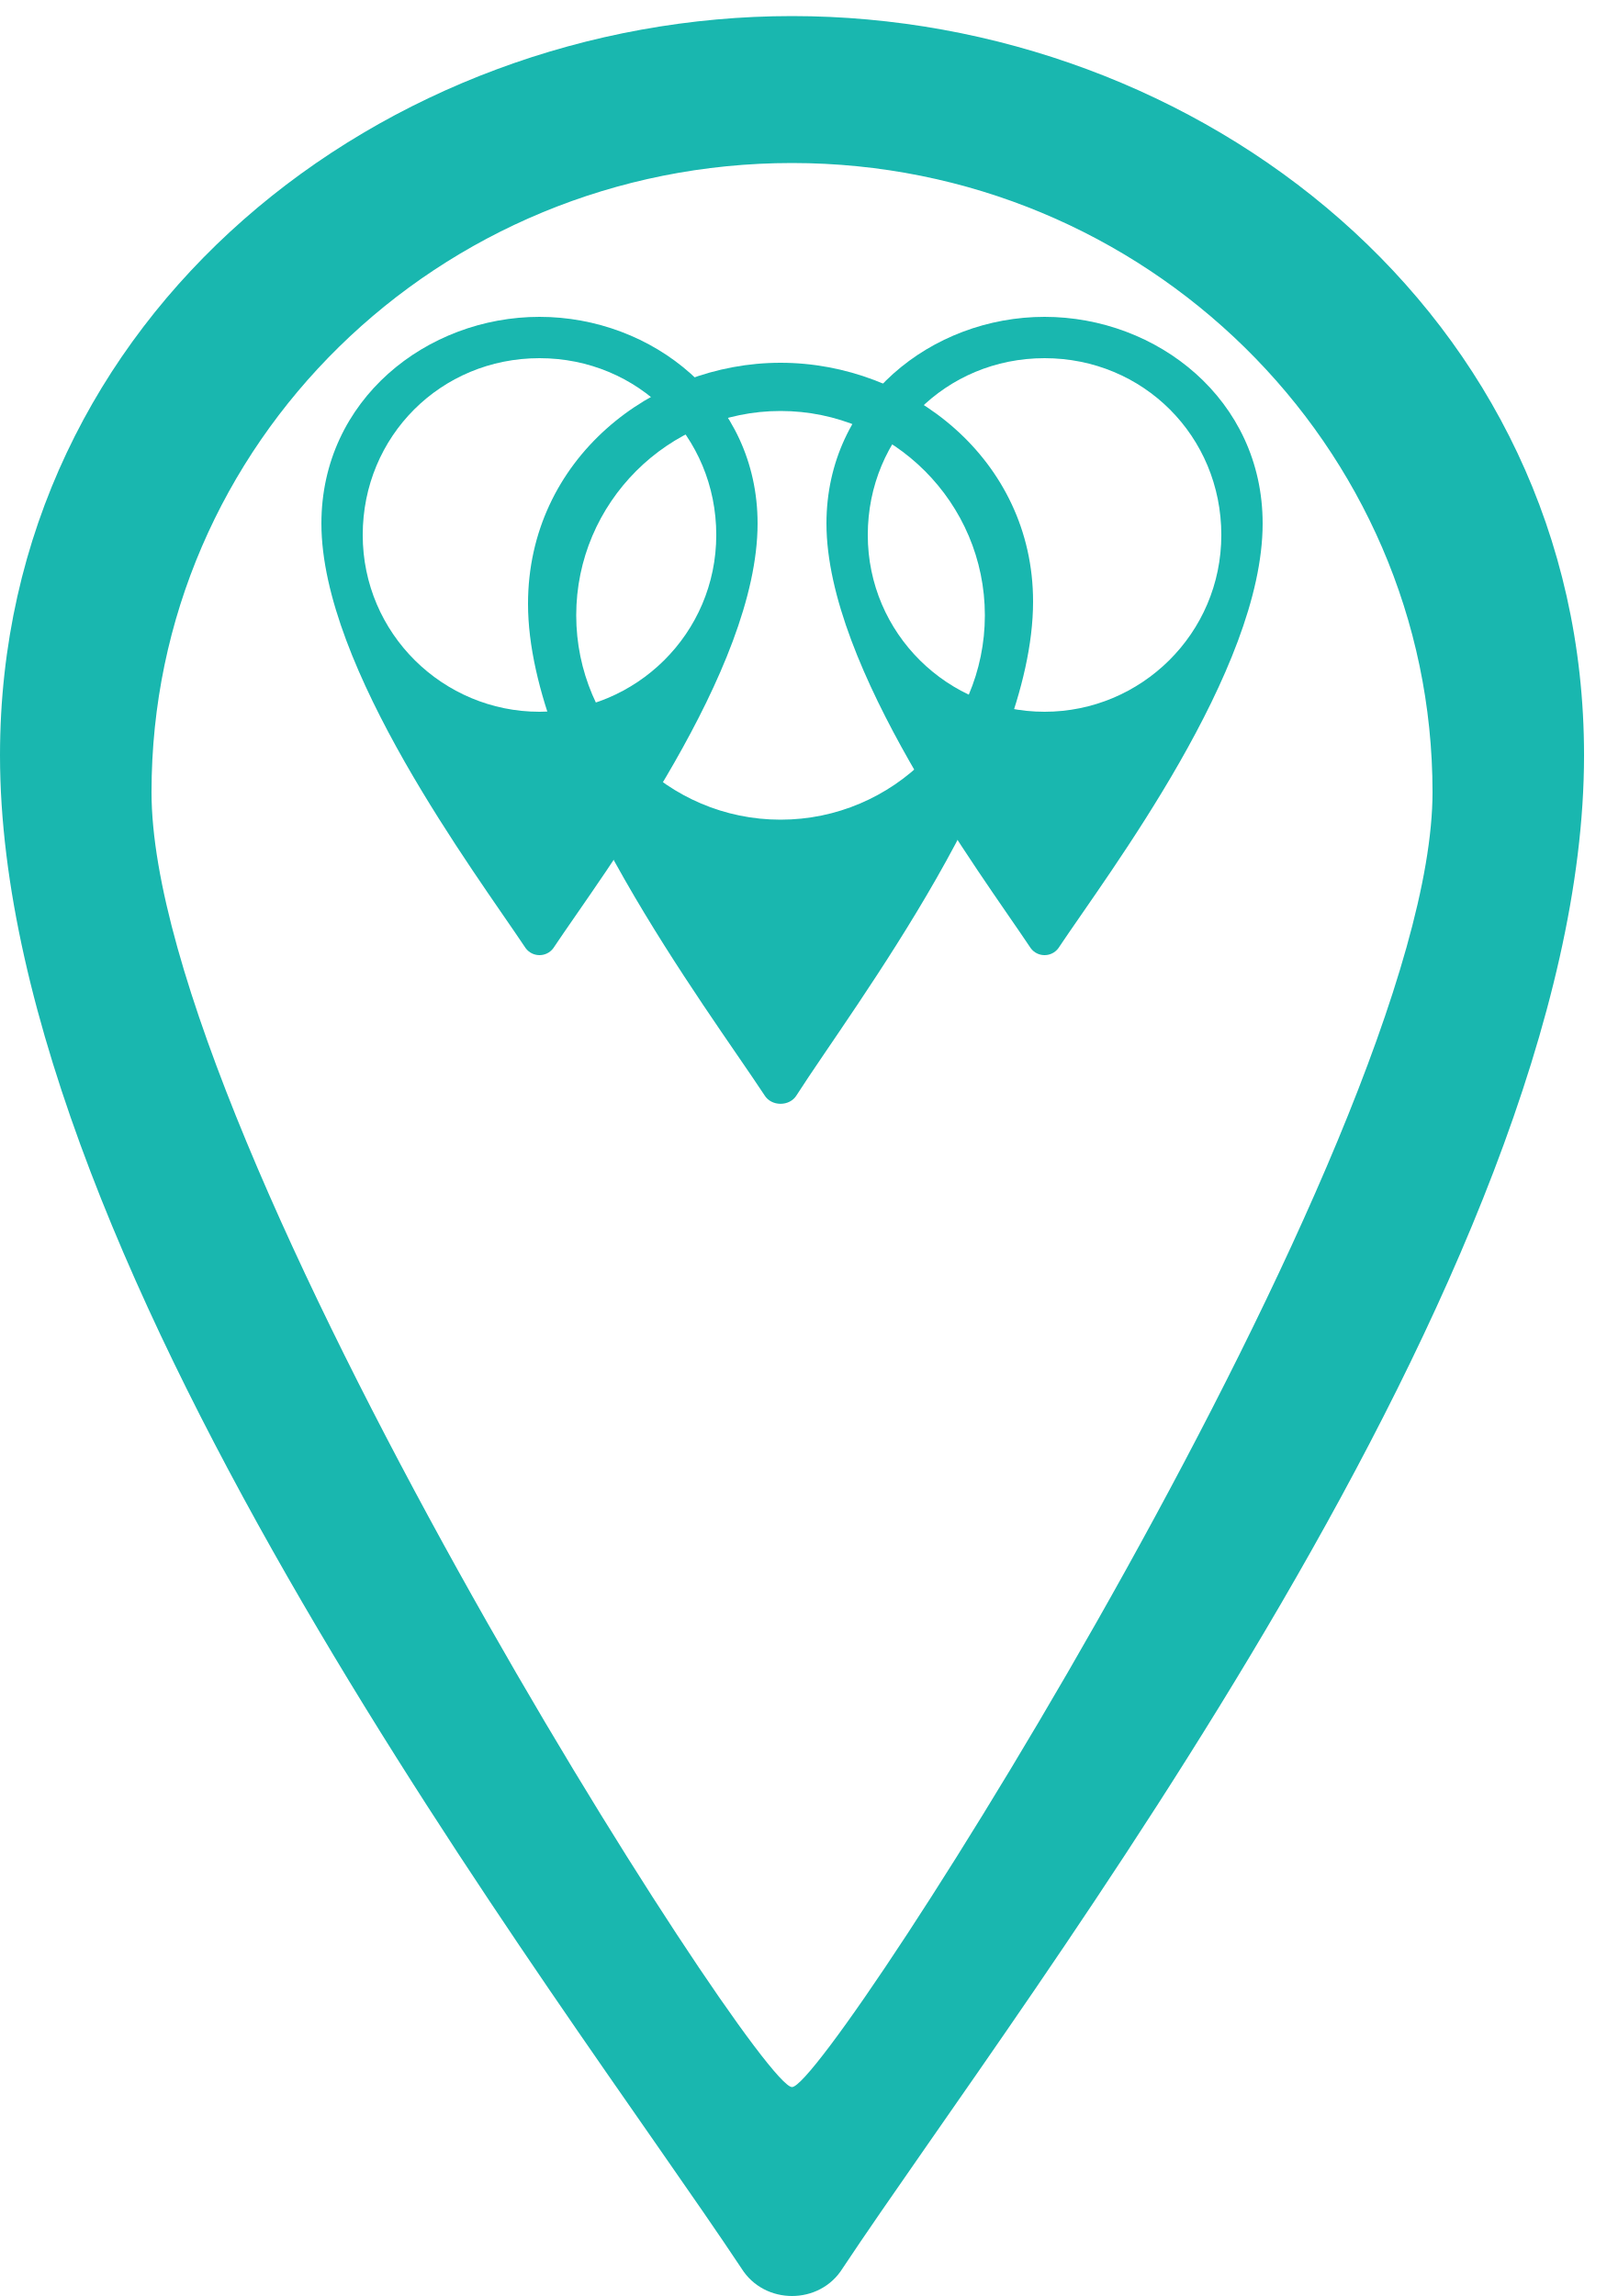
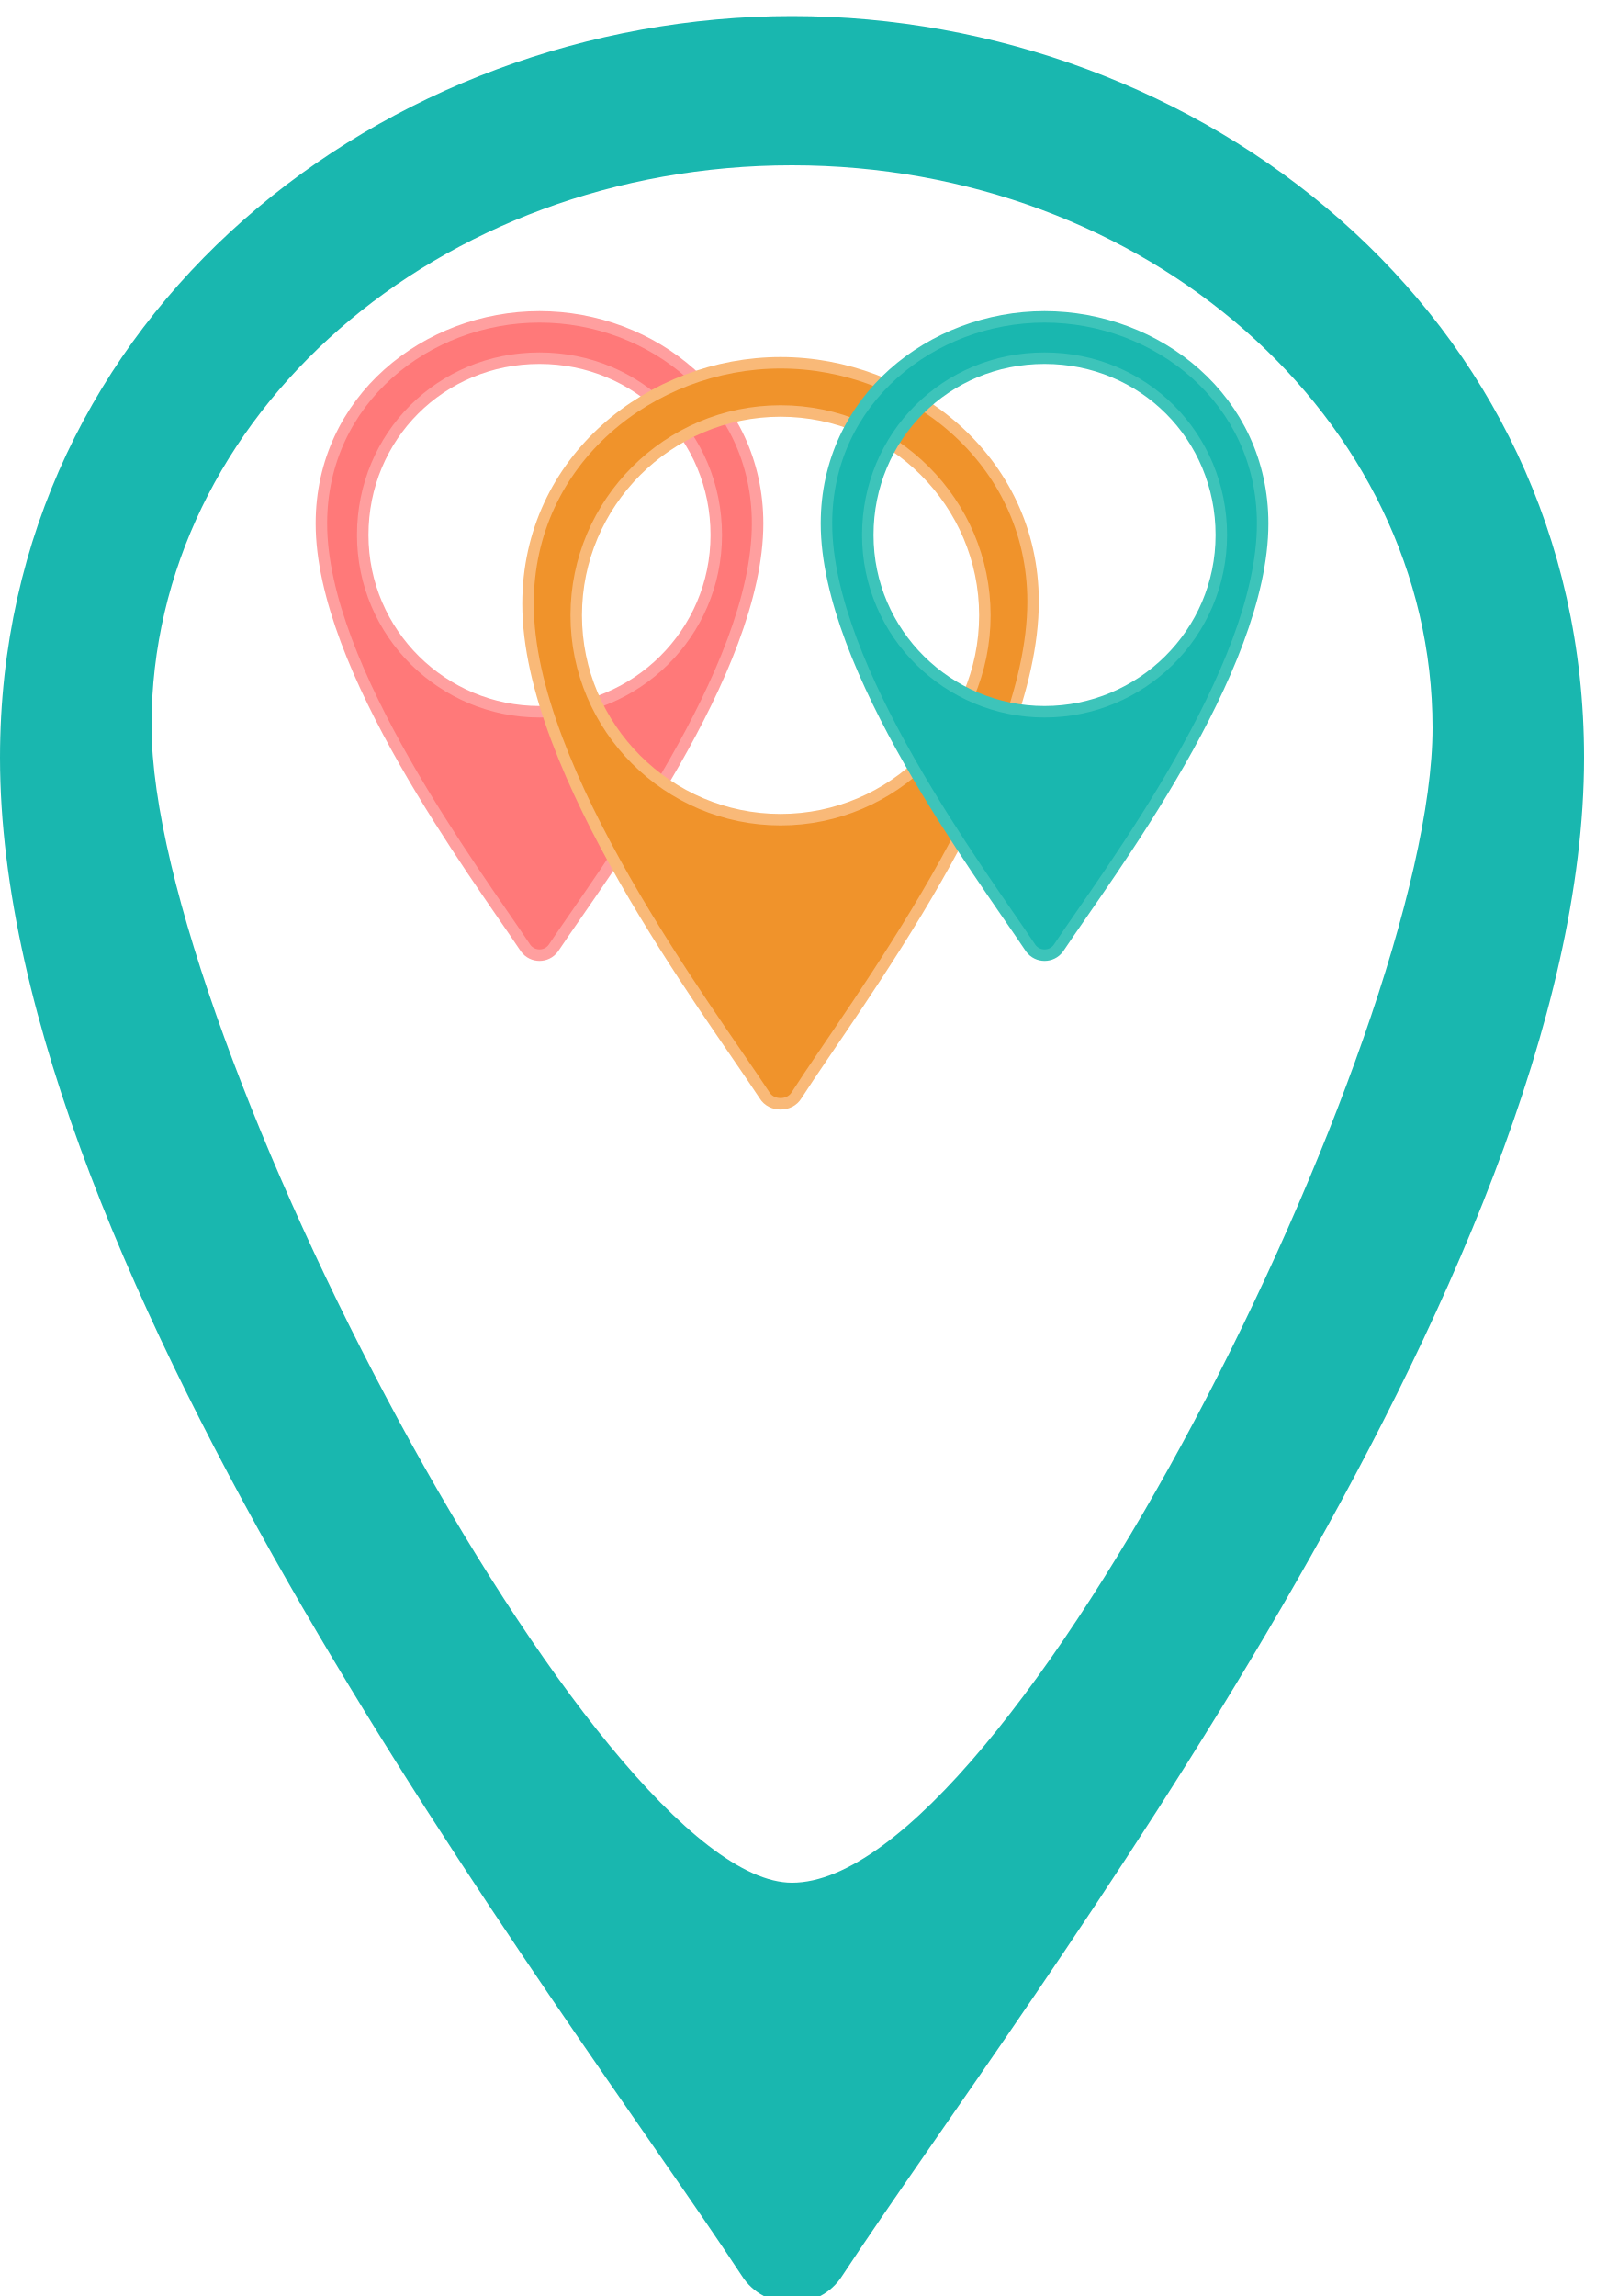
<svg xmlns="http://www.w3.org/2000/svg" version="1.1" id="Слой_1" x="0px" y="0px" viewBox="0 0 70 100" style="enable-background:new 0 0 70 100;" xml:space="preserve">
  <style type="text/css">
	.st0{fill:#19B7AF;}
+ 	.st1{fill:#FF7979;stroke:#FF9F9F;stroke-width:0.5;stroke-miterlimit:10;}
+ 	.st2{fill:#F0932B;stroke:#F9B978;stroke-width:0.5;stroke-miterlimit:10;}
+ 	.st3{fill:#19B7AF;stroke:#3DC4BA;stroke-width:0.5;stroke-miterlimit:10;}
</style>
-   <path class="st0" d="M34.5,0.7C16.8,0.7,0,13.6,0,32.9c0,22.5,24.4,54,32.3,65.9c1,1.6,3.4,1.6,4.4,0C44.6,86.9,69,55.4,69,32.9  C69,13.6,52.2,0.7,34.5,0.7z M34.5,90.9c-1.6,0-27.9-41.2-27.9-56.4S19.1,7.1,34.5,7.1s27.9,12.3,27.9,27.4S36.1,90.9,34.5,90.9z" />
-   <path class="st0" d="M23.5,13.8c-4.9,0-9.5,3.6-9.5,9c0,6.3,6.7,15.2,8.9,18.5c0.3,0.4,0.9,0.4,1.2,0C26.3,38,33,29.2,33,22.8  C33,17.4,28.4,13.8,23.5,13.8z M23.5,31c-4.2,0-7.7-3.4-7.7-7.7s3.4-7.7,7.7-7.7s7.7,3.4,7.7,7.7S27.7,31,23.5,31z" />
-   <path class="st0" d="M34,15.8c-5.6,0-11,4.2-11,10.5c0,7.3,7.8,17.6,10.3,21.4c0.3,0.5,1.1,0.5,1.4,0C37.2,43.8,45,33.6,45,26.2  C45,20,39.6,15.8,34,15.8z M34,35.7c-4.9,0-8.9-4-8.9-8.9s4-8.9,8.9-8.9s8.9,4,8.9,8.9S38.9,35.7,34,35.7z" />
-   <path class="st0" d="M45.5,13.8c-4.9,0-9.5,3.6-9.5,9c0,6.3,6.7,15.2,8.9,18.5c0.3,0.4,0.9,0.4,1.2,0C48.3,38,55,29.2,55,22.8  C55,17.4,50.4,13.8,45.5,13.8z M45.5,31c-4.2,0-7.7-3.4-7.7-7.7s3.4-7.7,7.7-7.7s7.7,3.4,7.7,7.7S49.7,31,45.5,31z" />
+   <path class="st0" d="M34.5,0.7C16.8,0.7,0,13.6,0,33c0,22.6,24.4,54.1,32.3,66.1c1,1.6,3.4,1.6,4.4,0C44.6,87.1,69,55.6,69,33  C69,13.6,52.2,0.7,34.5,0.7z M34.5,82C26,82,6.6,45.1,6.6,31.6S19.1,7.2,34.5,7.2s27.9,11,27.9,24.5S44,82,34.5,82z" />
+   <path class="st1" d="M23.5,13.8c-4.9,0-9.5,3.6-9.5,9c0,6.3,6.7,15.2,8.9,18.5c0.3,0.4,0.9,0.4,1.2,0C26.3,38,33,29.2,33,22.8  C33,17.4,28.4,13.8,23.5,13.8z M23.5,31c-4.2,0-7.7-3.4-7.7-7.7s3.4-7.7,7.7-7.7s7.7,3.4,7.7,7.7S27.7,31,23.5,31z" />
+   <path class="st2" d="M34,15.8c-5.6,0-11,4.2-11,10.5c0,7.3,7.8,17.6,10.3,21.4c0.3,0.5,1.1,0.5,1.4,0C37.2,43.8,45,33.6,45,26.2  C45,20,39.6,15.8,34,15.8z M34,35.7c-4.9,0-8.9-4-8.9-8.9s4-8.9,8.9-8.9s8.9,4,8.9,8.9S38.9,35.7,34,35.7z" />
+   <path class="st3" d="M45.5,13.8c-4.9,0-9.5,3.6-9.5,9c0,6.3,6.7,15.2,8.9,18.5c0.3,0.4,0.9,0.4,1.2,0C48.3,38,55,29.2,55,22.8  C55,17.4,50.4,13.8,45.5,13.8z M45.5,31c-4.2,0-7.7-3.4-7.7-7.7s3.4-7.7,7.7-7.7s7.7,3.4,7.7,7.7S49.7,31,45.5,31z" />
</svg>
